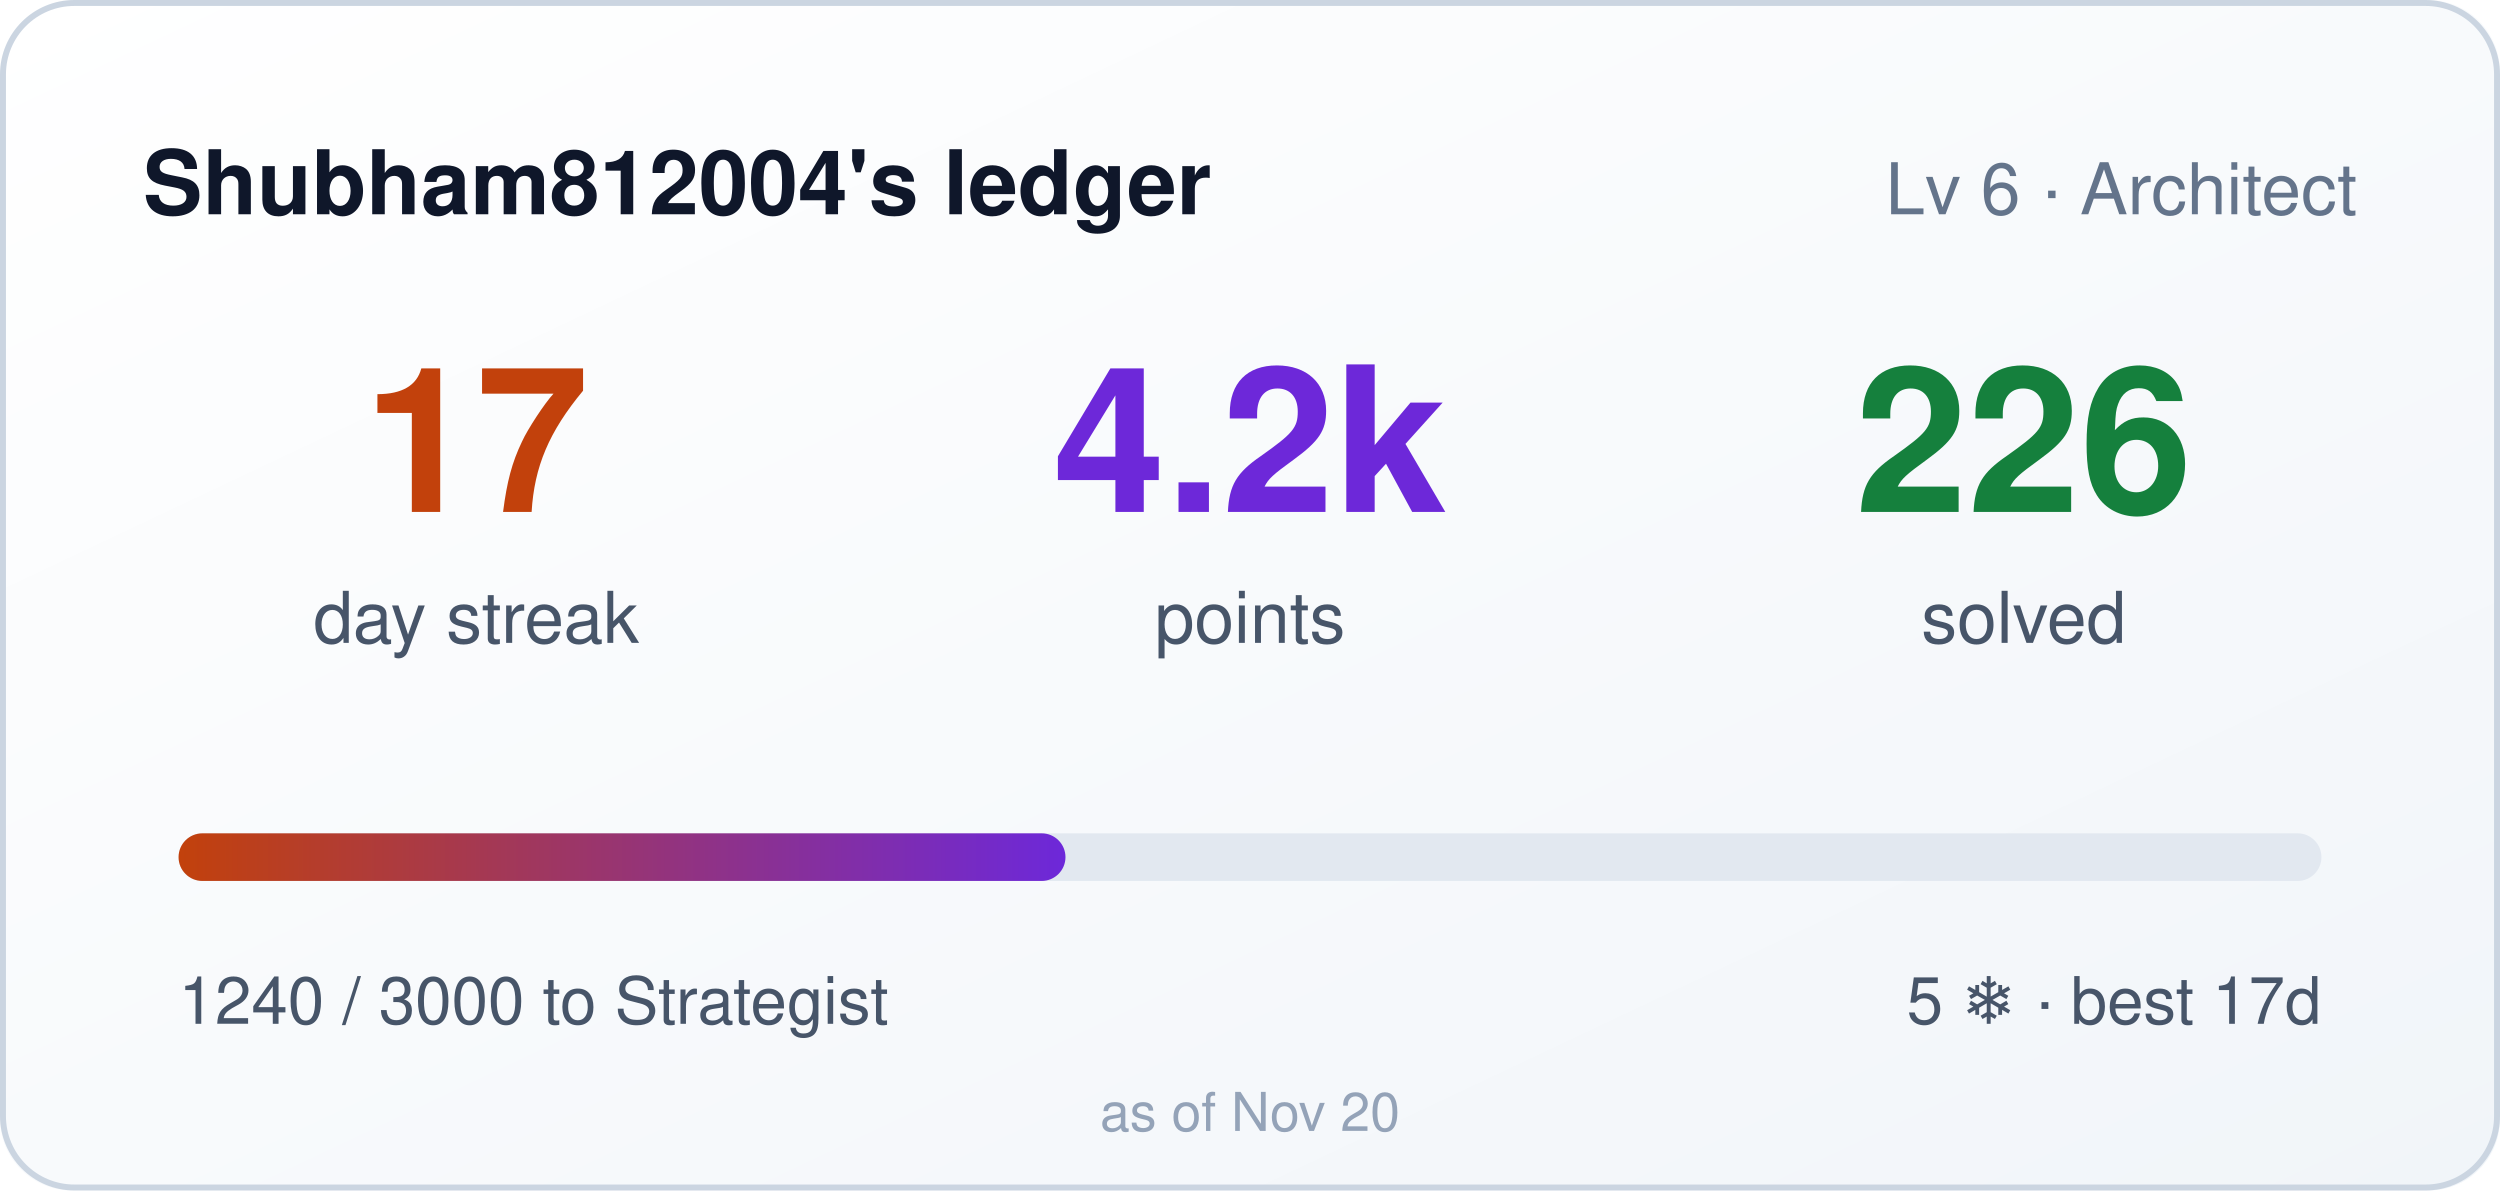
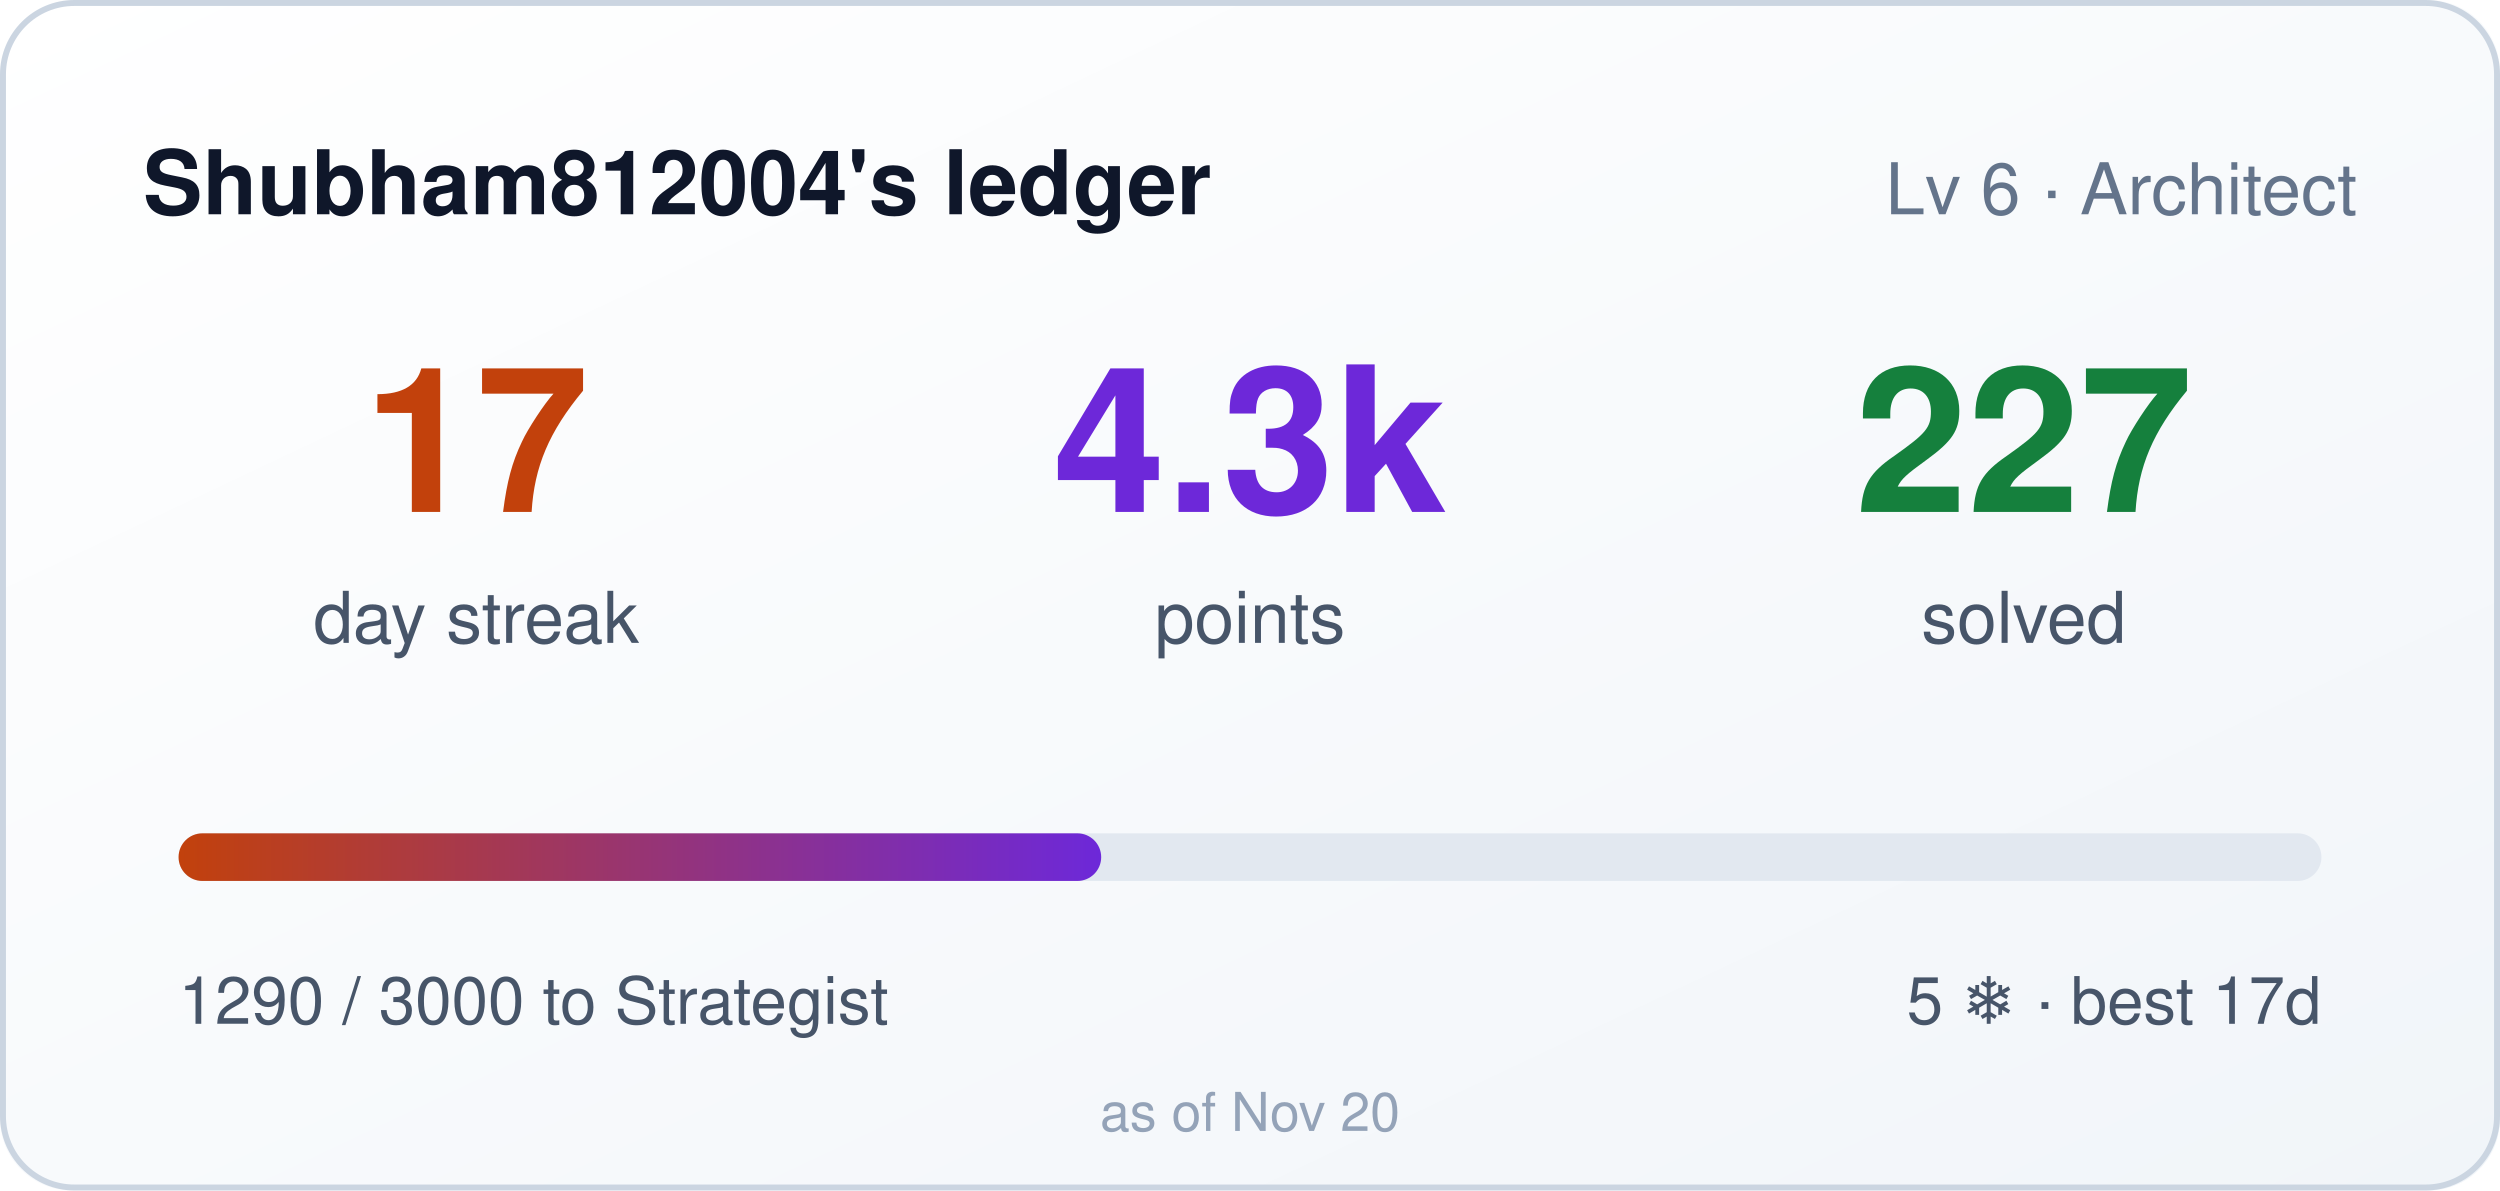
- <svg xmlns="http://www.w3.org/2000/svg" width="420" height="200" role="img" aria-label="Shubham812004's ledger: 17 day streak, 4240 points">
+ <svg xmlns="http://www.w3.org/2000/svg" width="420" height="200" role="img" aria-label="Shubham812004's ledger: 17 day streak, 4290 points">
  <style>
    .bar,.n{transform-box:fill-box}
    .bar{transform-origin:left center}
    @media (prefers-reduced-motion: no-preference){
      .bar{animation:cl-grow .9s cubic-bezier(.22,1,.36,1) both}
      .n{animation:cl-rise .5s ease-out both}
      .n2{animation-delay:.08s}
      .n3{animation-delay:.16s}
    }
    @keyframes cl-grow{from{transform:scaleX(0)}to{transform:scaleX(1)}}
    @keyframes cl-rise{from{opacity:0;transform:translateY(6px)}to{opacity:1;transform:none}}
  </style>
  <defs>
    <linearGradient id="bg" x1="0" y1="0" x2="1" y2="1">
      <stop offset="0" stop-color="#ffffff" />
      <stop offset="1" stop-color="#f1f5f9" />
    </linearGradient>
    <linearGradient id="bar" x1="0" y1="0" x2="1" y2="0">
      <stop offset="0" stop-color="#c2410c" />
      <stop offset="1" stop-color="#6d28d9" />
    </linearGradient>
  </defs>
  <rect width="420" height="200" rx="12" fill="url(#bg)" />
  <rect x="0.5" y="0.5" width="419" height="199" rx="12" fill="none" stroke="#cbd5e1" />
  <text x="24" y="36" fill="#0f172a" font-size="15" font-weight="600" font-family="Segoe UI,Helvetica,Arial,sans-serif">Shubham812004's ledger</text>
  <text x="396" y="36" fill="#64748b" font-size="12" text-anchor="end" font-family="Segoe UI,Helvetica,Arial,sans-serif">Lv 6 · Architect</text>
  <g font-family="Segoe UI,Helvetica,Arial,sans-serif">
    <text class="n n1" x="80" y="86" fill="#c2410c" font-size="34" font-weight="700" text-anchor="middle">17</text>
    <text x="80" y="108" fill="#475569" font-size="12" text-anchor="middle">day streak</text>
-     <text class="n n2" x="210" y="86" fill="#6d28d9" font-size="34" font-weight="700" text-anchor="middle">4.2k</text>
+     <text class="n n2" x="210" y="86" fill="#6d28d9" font-size="34" font-weight="700" text-anchor="middle">4.3k</text>
    <text x="210" y="108" fill="#475569" font-size="12" text-anchor="middle">points</text>
-     <text class="n n3" x="340" y="86" fill="#15803d" font-size="34" font-weight="700" text-anchor="middle">226</text>
+     <text class="n n3" x="340" y="86" fill="#15803d" font-size="34" font-weight="700" text-anchor="middle">227</text>
    <text x="340" y="108" fill="#475569" font-size="12" text-anchor="middle">solved</text>
  </g>
  <rect x="30" y="140" width="360" height="8" rx="4" fill="#e2e8f0" />
-   <rect class="bar" x="30" y="140" width="149" height="8" rx="4" fill="url(#bar)" />
-   <text x="30" y="172" fill="#475569" font-size="11" font-family="Segoe UI,Helvetica,Arial,sans-serif">1240 / 3000 to Strategist</text>
+   <rect class="bar" x="30" y="140" width="155" height="8" rx="4" fill="url(#bar)" />
+   <text x="30" y="172" fill="#475569" font-size="11" font-family="Segoe UI,Helvetica,Arial,sans-serif">1290 / 3000 to Strategist</text>
  <text x="390" y="172" fill="#475569" font-size="11" text-anchor="end" font-family="Segoe UI,Helvetica,Arial,sans-serif">5 ❄ · best 17d</text>
  <text x="210" y="190" fill="#94a3b8" font-size="9" text-anchor="middle" font-family="Segoe UI,Helvetica,Arial,sans-serif">as of Nov 20</text>
</svg>
